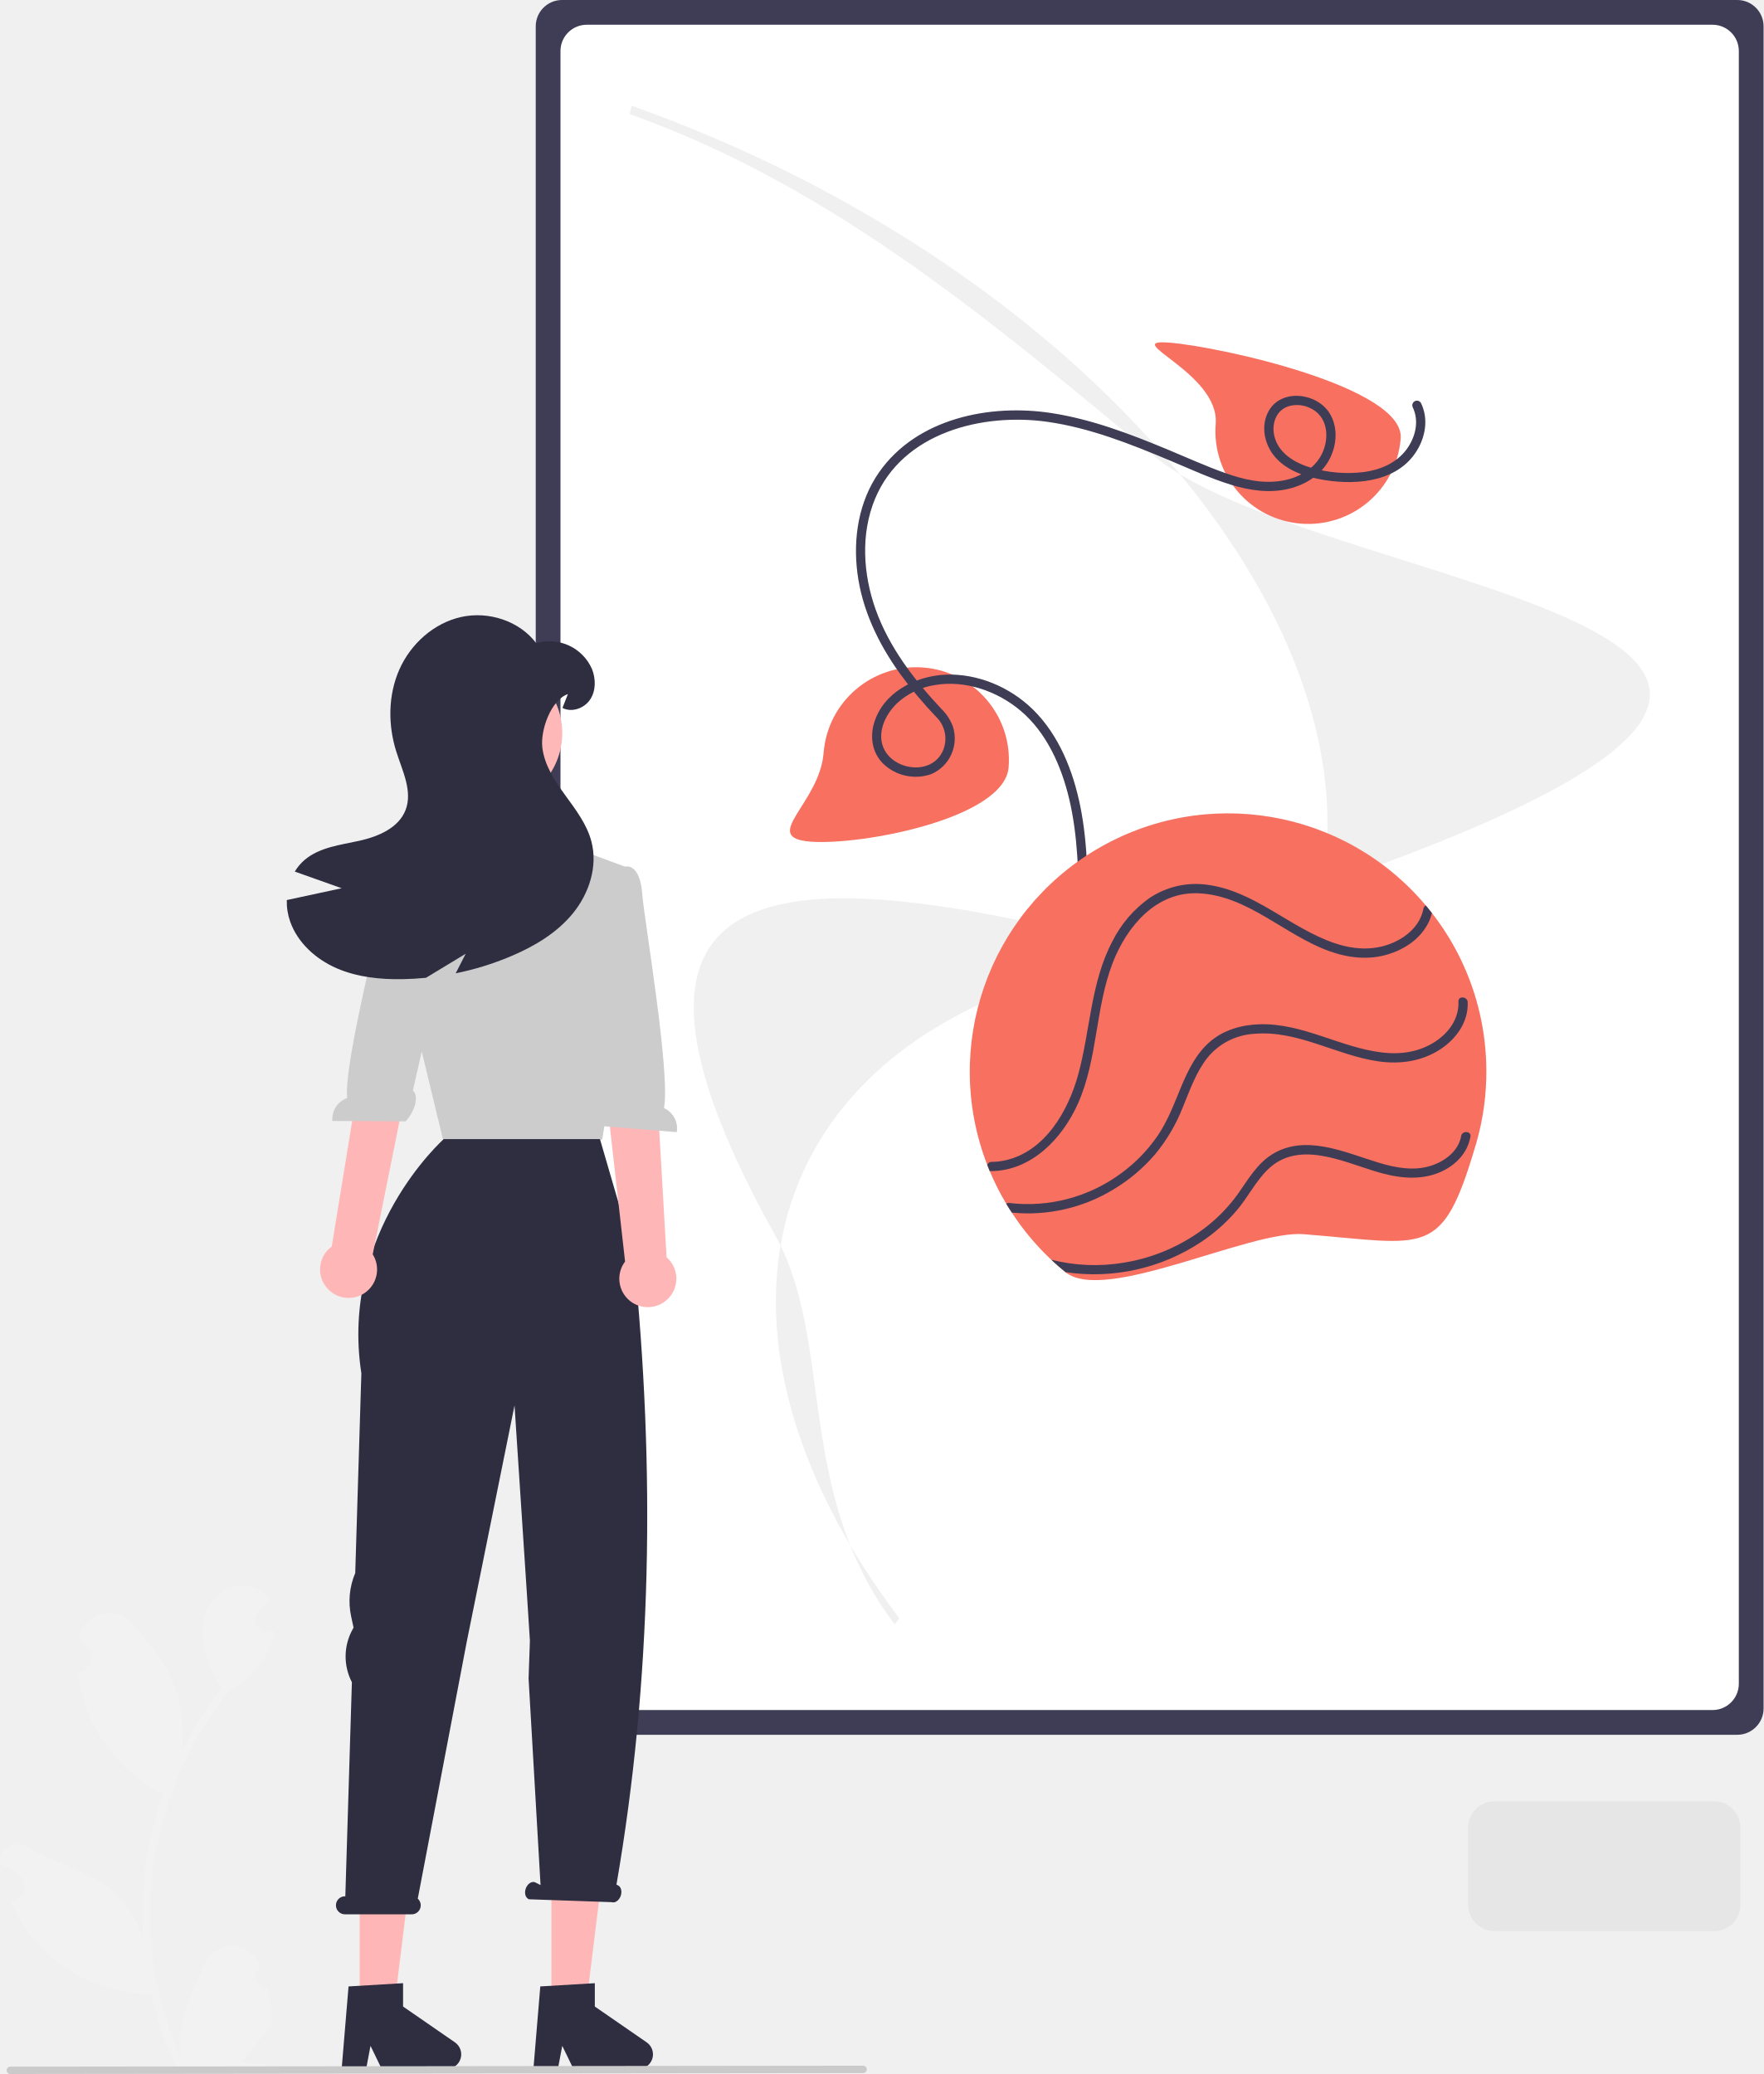
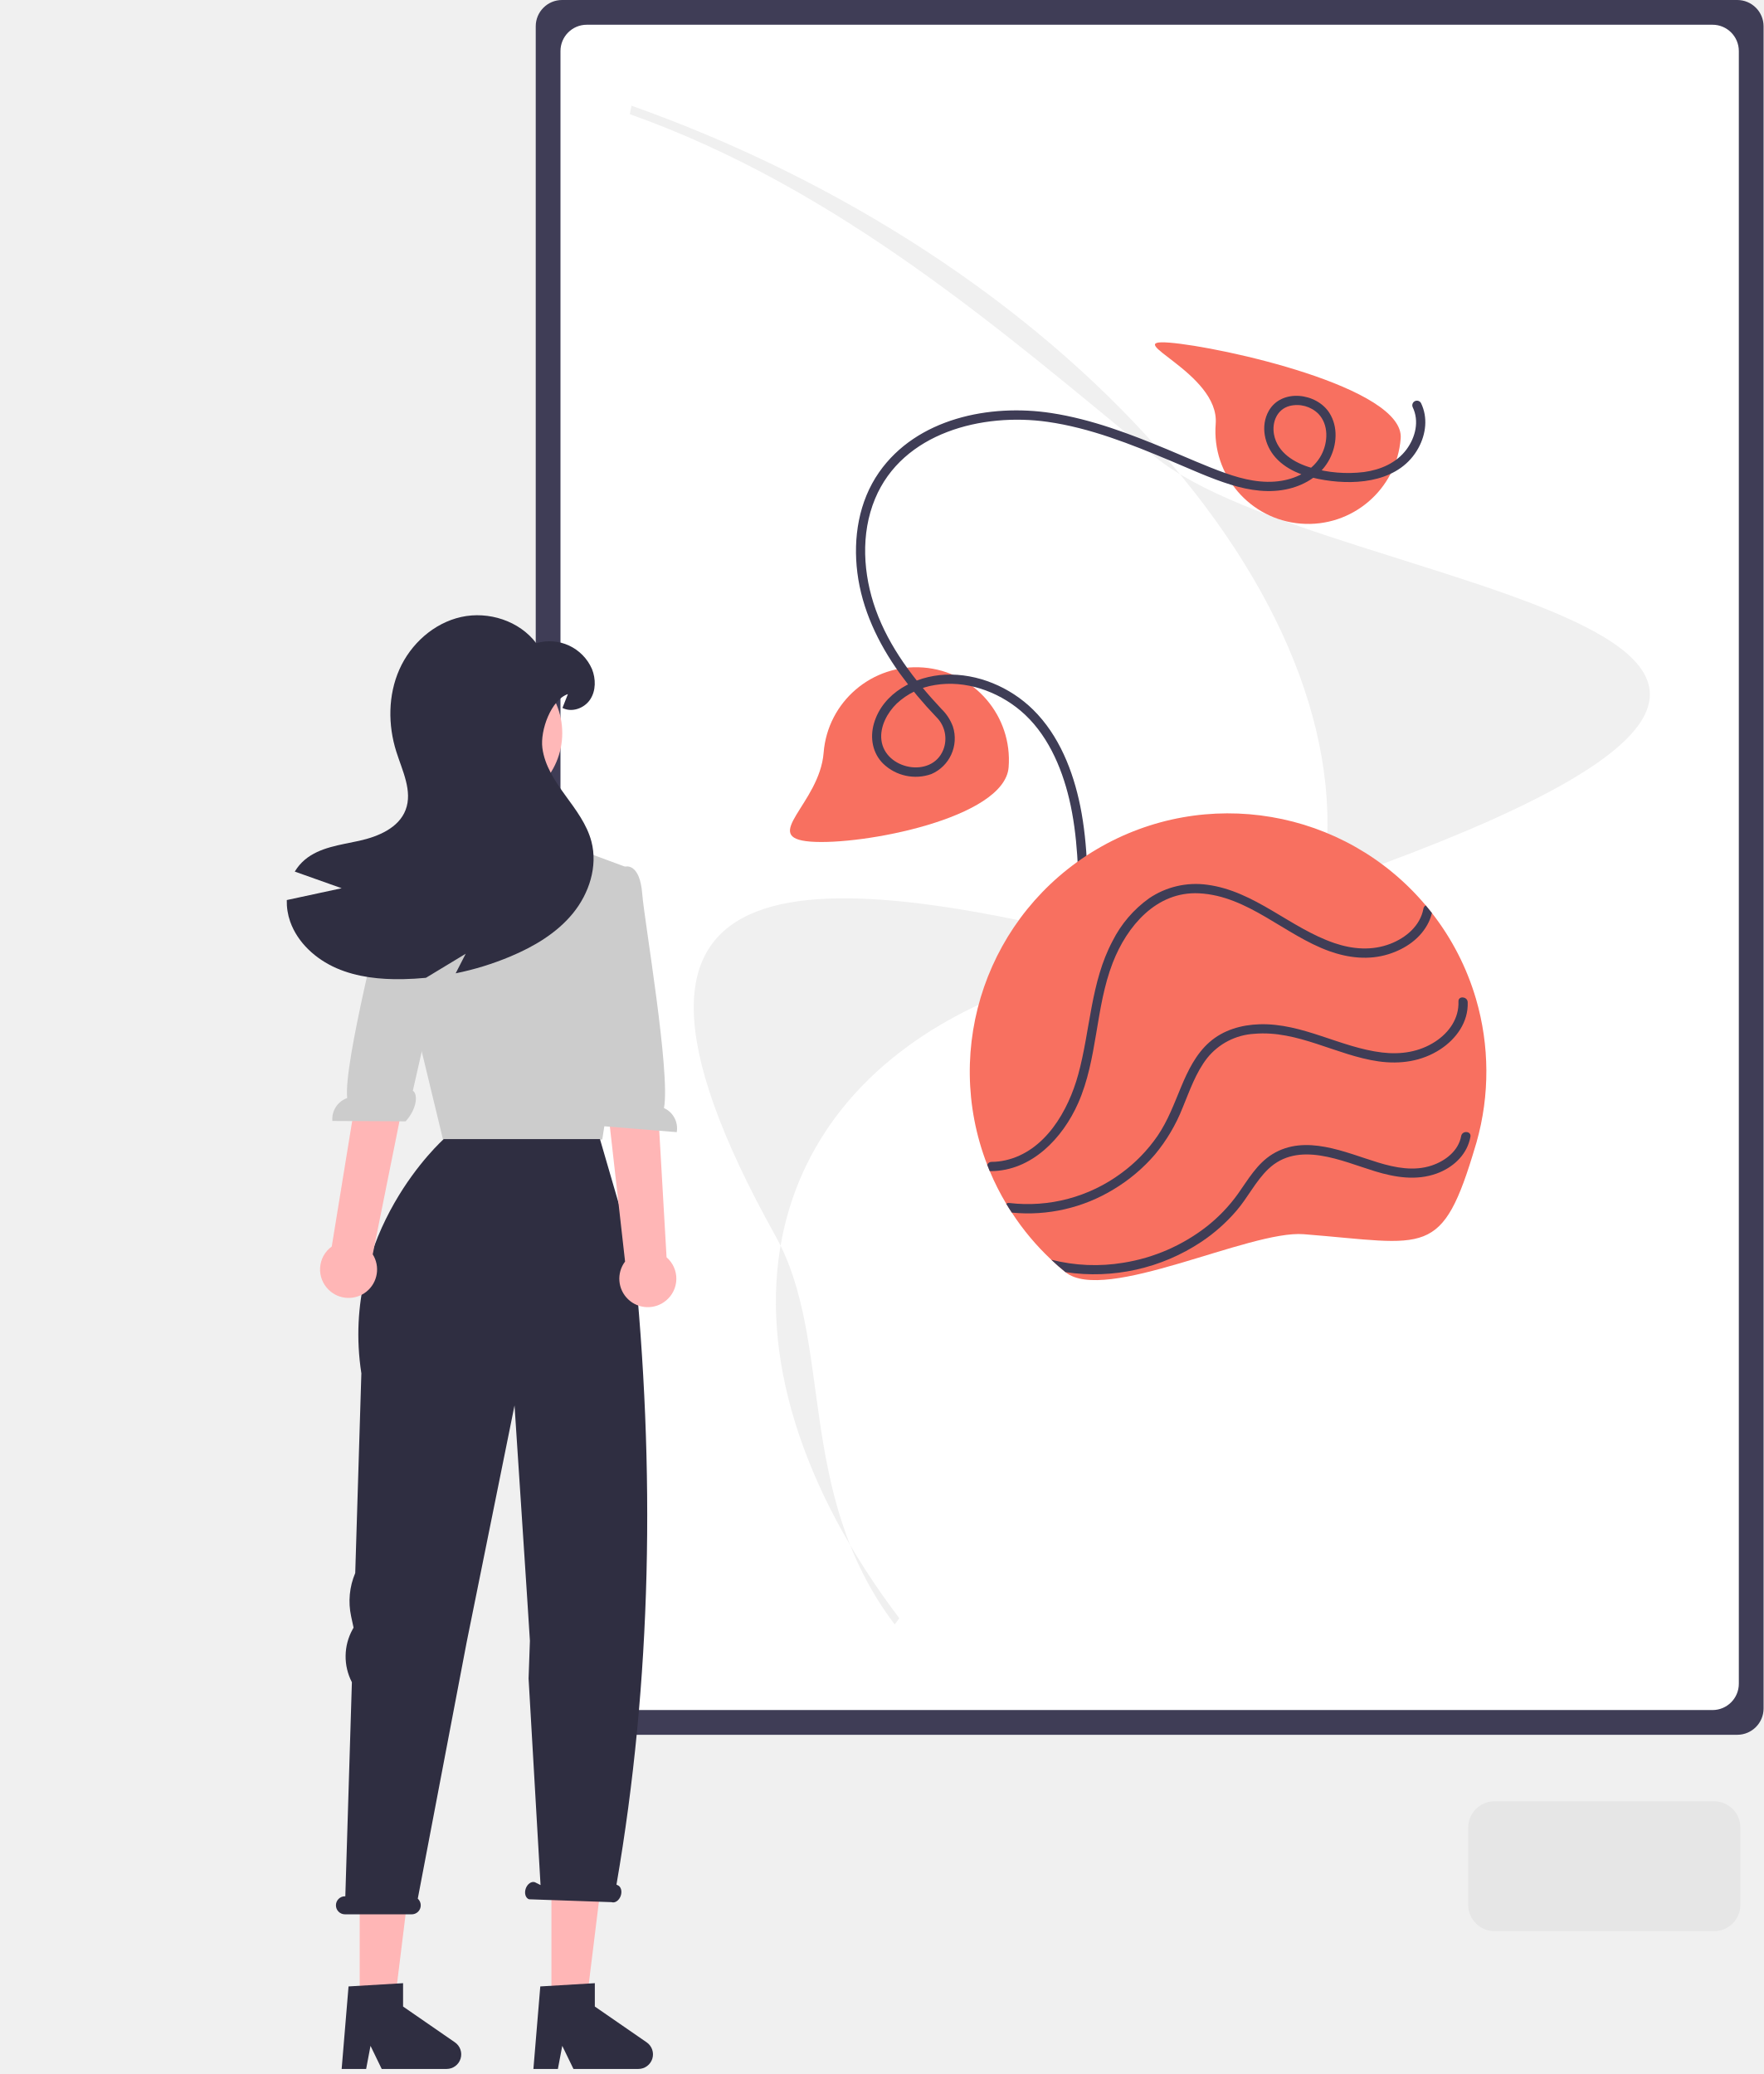
<svg xmlns="http://www.w3.org/2000/svg" data-name="Layer 1" width="570.222" height="670.696" viewBox="0 0 570.222 670.696">
  <path d="M876.611,675.652h-380a8.51,8.51,0,0,1-8.5-8.5v-544a8.509,8.509,0,0,1,8.5-8.5h380a8.51,8.51,0,0,1,8.5,8.5v544A8.51,8.51,0,0,1,876.611,675.652Z" transform="translate(-314.8891 -114.652)" fill="#3f3d56" />
  <path d="M868.611,667.652h-364a8.51,8.51,0,0,1-8.5-8.5v-528a8.509,8.509,0,0,1,8.5-8.5h364a8.51,8.51,0,0,1,8.5,8.5v528A8.51,8.51,0,0,1,868.611,667.652Z" transform="translate(-314.8891 -114.652)" fill="#fff" />
  <path d="M604.178,639.966c-32.38-42.744-19.539-91.529-38.51-125.563C492.962,383.964,582.49,395.981,683.71,421.348l.241,2.814c-64.423,9.942-106.791,43.098-116.242,90.966-7.345,37.201,6.133,80.82,37.95,122.821Z" transform="translate(-314.8891 -114.652)" fill="#f0f0f0" />
  <path d="M675.306,480.887l-.676-2.683c36.144-16.387,33.038-65.195,65.375-76.341,246.334-84.904,3.175-94.479-51.519-139.389-48.91-40.161-102.214-86.854-169.957-110.902l.54-2.738c68.039,24.154,128.69,63.744,170.78,111.478,42.302,47.973,60.839,98.501,52.197,142.275C735.232,437.107,712.153,464.182,675.306,480.887Z" transform="translate(-314.8891 -114.652)" fill="#f0f0f0" />
  <path d="M576.918,386.815c-16.517-1.305,2.973-12.235,4.278-28.752a30,30,0,1,1,59.814,4.725C639.705,379.305,593.435,388.12,576.918,386.815Z" transform="translate(-314.8891 -114.652)" fill="#f87060" />
  <path d="M735.509,283.985a30,30,0,0,1-27.544-32.269c1.305-16.517-31.495-27.566-14.978-26.261s76.097,14.469,74.792,30.986A30,30,0,0,1,735.509,283.985Z" transform="translate(-314.8891 -114.652)" fill="#f87060" />
  <path d="M771.661,246.334c2.177,4.516.893,9.732-1.981,13.631-3.27,4.434-8.471,6.62-13.806,7.343a42.492,42.492,0,0,1-17.071-1.406c-5.34-1.541-10.882-4.845-11.984-10.746-.734-3.933.944-8.131,5.029-9.221a9.836,9.836,0,0,1,9.311,2.526c3.392,3.53,3.134,9.196.978,13.296-2.535,4.822-7.608,7.483-12.824,8.362-6.201,1.044-12.432-.414-18.265-2.489-6.34-2.255-12.491-5.064-18.703-7.643-12.115-5.031-24.49-9.757-37.518-11.761-19.901-3.061-43.52,1.705-55.703,19.153-6.577,9.419-8.44,21.231-7.024,32.468,1.493,11.851,6.693,22.741,13.578,32.384a137.506,137.506,0,0,0,11.916,14.259,9.82,9.82,0,0,1,2.267,10.699c-3.774,9.274-18.864,6.318-19.989-3.241-.511-4.343,1.912-8.817,4.94-11.763a23.284,23.284,0,0,1,12.418-6.016c9.792-1.635,20.142,1.995,27.627,8.301,8.456,7.124,13.216,17.951,15.723,28.49,2.855,11.999,3,24.341,3.272,36.606.278,12.552.755,25.252,4.356,37.367a92.343,92.343,0,0,0,13.379,27.226,96.454,96.454,0,0,0,48.079,35.63,88.352,88.352,0,0,0,14.384,3.37c1.911.283,2.139-2.709.236-2.991-21.274-3.154-40.838-14.673-54.843-30.863a91.476,91.476,0,0,1-16.389-27.319c-4.567-12.038-5.725-24.825-6.098-37.601-.381-13.049-.173-26.215-2.786-39.069-2.309-11.363-6.84-22.87-15.229-31.15-7.397-7.3-17.98-11.817-28.439-11.332-9.732.451-20.138,5.811-23.03,15.74-1.357,4.659-.494,9.661,3.063,13.122a15.13,15.13,0,0,0,15.493,3.274,12.551,12.551,0,0,0,6.969-15.355,15.276,15.276,0,0,0-3.762-5.754c-8.779-9.376-16.836-19.868-21.208-32.077-4.078-11.387-4.914-24.486-.211-35.817,8.903-21.451,34.742-27.896,55.789-24.898,13.774,1.962,26.816,7.177,39.575,12.511,6.515,2.724,12.989,5.751,19.746,7.836,6.05,1.867,12.542,2.804,18.775,1.273,5.44-1.336,10.44-4.499,13.076-9.559,2.394-4.596,2.807-10.429-.04-14.932-4.116-6.51-15.481-7.975-19.622-.663-2.748,4.852-1.398,11.065,2.211,15.089,4.046,4.511,10.105,6.354,15.904,7.284,10.957,1.757,24.45.376,30.312-10.446,2.415-4.459,3.067-9.774.82-14.435a1.501,1.501,0,0,0-2.702,1.305Z" transform="translate(-314.8891 -114.652)" fill="#3f3d56" />
  <path d="M736.416,513.77c-17.515-1.384-64.348,22.583-77.026,12.272q-2.376-1.918-4.597-4.024a82.599,82.599,0,0,1-12.75-15.231c-.628-.942-1.225-1.892-1.801-2.851a84.197,84.197,0,0,1-5.352-10.604c-.269-.663-.536-1.336-.804-2.01a83.506,83.506,0,0,1,141.796-83.874c.679.796,1.337,1.61,1.984,2.444a83.165,83.165,0,0,1,14.248,27.758c-.001.01.009.011.008.021a83.831,83.831,0,0,1,.207,46.27l-.002.02c-.097.333-.193.667-.3 1C781.087,521.984,776.441,516.932,736.416,513.77Z" transform="translate(-314.8891 -114.652)" fill="#f87060" />
  <path d="M635.268,493.371a1.58,1.58,0,0,1-.378-.04c-.269-.663-.536-1.336-.804-2.01a1.5,1.5,0,0,1,1.419-.941,20.496,20.496,0,0,0,4.505-.517c12.828-2.899,20.305-16.031,23.509-27.755,3.932-14.345,3.986-29.759,11.092-43.14a37.888,37.888,0,0,1,11.825-13.822,26.922,26.922,0,0,1,18.754-4.387c15.477,2.045,26.774,13.962,41.142,18.869,5.919,2.022,12.219,2.52,18.139.219,5.029-1.95,9.617-5.801,10.656-11.336a1.453,1.453,0,0,1,.756-1.064c.679.796,1.337,1.61,1.984,2.444a14.578,14.578,0,0,1-1.002,2.9c-2.525,5.298-7.56,8.722-13.042,10.435-6.345,1.976-12.947,1.224-19.122-.989-14.398-5.16-26.241-17.912-42.138-18.706-13.779-.687-23.3,10.638-27.885,22.454-5.669,14.619-4.827,31.006-11.191,45.41C658.478,482.726,648.443,493.319,635.268,493.371Z" transform="translate(-314.8891 -114.652)" fill="#3f3d56" />
  <path d="M642.042,506.786c-.628-.942-1.225-1.892-1.801-2.851a1.248,1.248,0,0,1,1.003-.252,50.765,50.765,0,0,0,36.202-9.649,50.158,50.158,0,0,0,11.727-12.074c3.324-4.873,5.332-10.352,7.585-15.762,2.216-5.322,4.818-10.704,9.225-14.559,4.493-3.928,10.291-5.577,16.163-5.755,13.916-.415,26.051,7.495,39.594,9.126,6.041.728,12.039-.142,17.21-3.516,4.464-2.918,7.714-7.486,7.505-12.969-.078-1.812,2.561-1.694,2.947-.098a1.602,1.602,0,0,1,.044.335c.238,6.379-3.684,11.837-8.845,15.211-5.998,3.93-13.006,4.901-20.02,3.906-13.57-1.935-26.112-10.148-40.153-8.91a21.073,21.073,0,0,0-15.226,7.855c-3.695,4.744-5.647,10.538-7.927,16.035a55.6,55.6,0,0,1-8.961,15.151,54.893,54.893,0,0,1-13.337,11.245A53.18,53.18,0,0,1,642.042,506.786Z" transform="translate(-314.8891 -114.652)" fill="#3f3d56" />
  <path d="M659.39,526.042q-2.376-1.918-4.597-4.024a56.746,56.746,0,0,0,23.376.974,58.902,58.902,0,0,0,26.832-11.663,51.603,51.603,0,0,0,10.202-10.67c3.273-4.607,6.133-9.697,11.068-12.748,10.714-6.617,23.538-.568,34.235,2.684,5.583,1.705,11.581,2.861,17.267.973,4.409-1.467,8.689-4.72,9.56-9.527.34-1.889,3.341-1.662,2.991.236q-.102.534-.235,1.065c-1.375,5.218-5.645,8.983-10.685,10.812-6.577,2.369-13.391,1.259-19.924-.731-10.745-3.276-24.788-10.013-34.511-.72-4.101,3.919-6.617,9.228-10.316,13.51a55.759,55.759,0,0,1-11.314,10.02A62.586,62.586,0,0,1,659.39,526.042Z" transform="translate(-314.8891 -114.652)" fill="#3f3d56" />
  <path d="M869.111,739.152h-71a8.51,8.51,0,0,1-8.5-8.5v-25a8.509,8.509,0,0,1,8.5-8.5h71a8.51,8.51,0,0,1,8.5,8.5v25A8.51,8.51,0,0,1,869.111,739.152Z" transform="translate(-314.8891 -114.652)" fill="#e6e6e6" />
  <polygon points="142.482 334.364 144.356 351.746 143.253 374.538 193.738 368.54 198.482 334.364 192.438 334.424 142.482 334.364" fill="#ffb6b6" />
  <path d="M517.611,395.152l-15.608-5.773-6.67-9.686-23.993-2.399-14.799,9.481-12.407,6.318.213,32.988L458.611,485.152l51-2,6.713-42.123s15.595-20.946-1.2-32.942Z" transform="translate(-314.8891 -114.652)" fill="#ccc" />
  <polygon points="116.296 649.938 127.334 649.938 132.586 607.364 116.296 607.364 116.296 649.938" fill="#ffb6b6" />
  <path d="M427.583,757.03l17.634-1.053v7.555l16.765,11.579a4.719,4.719,0,0,1-2.682,8.603H438.306l-3.619-7.473-1.413,7.473h-7.916Z" transform="translate(-314.8891 -114.652)" fill="#2f2e41" />
  <polygon points="178.296 649.938 189.334 649.938 194.586 607.364 178.296 607.364 178.296 649.938" fill="#ffb6b6" />
  <path d="M489.583,757.03l17.634-1.053v7.555l16.765,11.579a4.719,4.719,0,0,1-2.682,8.603H500.306l-3.619-7.473-1.413,7.473h-7.916Z" transform="translate(-314.8891 -114.652)" fill="#2f2e41" />
  <path d="M426.423,727.876h.12l2.123-69.223a18.101,18.101,0,0,1,.237-17.105l.304-.55-.788-3.653a23.267,23.267,0,0,1,1.33-14.003l1.98-64.573c-7.075-45.851,26.642-75.754,26.642-75.754H508.879l10.844,37.256c7.169,69.841,5.868,137.898-5.508,203.834l.31.157c1.117.385,1.596,1.932,1.07,3.455s-1.857,2.445-2.974,2.059l-26.674-.928c-1.117-.385-1.596-1.932-1.07-3.455.526-1.523,1.857-2.445,2.974-2.059l1.814.917-3.868-66.798.429-12.201-.884-13.842-4.089-62.261-15.476,76.563L449.969,728.647a2.908,2.908,0,0,1-1.961,5.064H426.423a2.917,2.917,0,0,1,0-5.834Z" transform="translate(-314.8891 -114.652)" fill="#2f2e41" />
  <path d="M421.172,531.76a9.157,9.157,0,0,1,.982-14.007l13.457-82.601,15.783,5.553-15.993,79.57a9.207,9.207,0,0,1-14.229,11.485Z" transform="translate(-314.8891 -114.652)" fill="#ffb6b6" />
  <path d="M446.256,393.019s-4.527-1.706-6.17,8.411c-1.315,8.099-14.156,56.988-12.942,68.316a7.194,7.194,0,0,0-4.789,7.406l23.678.121c3.626-3.954,4.096-8.725,2.345-9.898l3.276-14.454L467.082,406.289l-17.532-12.095Z" transform="translate(-314.8891 -114.652)" fill="#ccc" />
  <path d="M530.184,535.277a9.157,9.157,0,0,0,.227-14.04l-4.8-83.085-17.701,3.806,9.086,80.651a9.207,9.207,0,0,0,13.188,12.667Z" transform="translate(-314.8891 -114.652)" fill="#ffb6b6" />
  <path d="M517.131,394.892s4.657-1.31,5.423,8.911c.613,8.183,9.2,57.995,7.015,69.176a7.194,7.194,0,0,1,4.134,7.791l-23.601-1.917c-3.272-4.252-3.33-9.045-1.485-10.063l-2.02-14.682L495.241,406.32l18.508-10.541Z" transform="translate(-314.8891 -114.652)" fill="#ccc" />
  <circle cx="157.92" cy="237.062" r="23.876" fill="#ffb8b8" />
  <path d="M425.358,401.891q-7.579-2.686-15.157-5.382a15.258,15.258,0,0,1,3.281-3.862c4.81-4.017,11.45-4.743,17.558-6.098,6.117-1.355,12.757-4.133,14.993-9.979,2.323-6.078-1.045-12.641-3.001-18.836-2.739-8.643-2.681-18.294.987-26.579,3.668-8.285,11.121-15.003,19.968-16.977,8.847-1.965,18.845,1.239,24.285,8.479a14.974,14.974,0,0,1,18.022,8.343c1.268,3.175,1.307,6.998-.581,9.853s-5.924,4.317-8.963,2.73l1.762-4.472c-5.449,1.849-8.992,11.702-8.256,17.413.726,5.701,4.056,10.695,7.434,15.351,3.378,4.656,6.979,9.36,8.43,14.925,2.091,8.005-.736,16.755-5.962,23.172-5.227,6.417-12.592,10.773-20.22,13.977a93.731,93.731,0,0,1-17.713,5.459c1.084-2.11,2.158-4.22,3.242-6.33l-12.863,7.782c-2.488.242-4.994.387-7.501.436-7.298.126-14.741-.639-21.42-3.552-6.688-2.923-12.563-8.218-14.983-15.099a19.569,19.569,0,0,1-1.084-6.93Q416.488,403.798,425.358,401.891Z" transform="translate(-314.8891 -114.652)" fill="#2f2e41" />
-   <path d="M401.28,757.415a3.613,3.613,0,0,1-2.619-6.263c.091-.362.156-.622.248-.984q-.049-.118-.098-.236a9.703,9.703,0,0,0-17.898.067c-2.927,7.051-6.654,14.113-7.572,21.568a28.705,28.705,0,0,0,.504,9.872,115.086,115.086,0,0,1-10.469-47.799,111.08,111.08,0,0,1,.689-12.392q.571-5.06,1.584-10.047a116.419,116.419,0,0,1,23.087-49.342,30.983,30.983,0,0,0,12.886-13.369,23.634,23.634,0,0,0,2.149-6.458c-.627.082-1.265.134-1.892.175-.195.01-.401.021-.597.031l-.074.003a3.58,3.58,0,0,1-2.94-5.832q.406-.5.813-.999c.411-.514.833-1.018,1.244-1.532a1.782,1.782,0,0,0,.134-.154c.473-.586.946-1.162,1.419-1.748a10.352,10.352,0,0,0-3.394-3.28c-4.741-2.777-11.281-.854-14.706,3.435-3.435,4.288-4.083,10.304-2.89,15.662a41.485,41.485,0,0,0,5.738,12.793c-.257.329-.525.648-.782.977a117.171,117.171,0,0,0-12.23,19.375,48.709,48.709,0,0,0-2.908-22.624c-2.783-6.715-8.001-12.37-12.595-18.175-5.519-6.973-16.835-3.93-17.807,4.909q-.014.128-.028.257,1.024.577,2.004,1.226a4.901,4.901,0,0,1-1.976,8.919l-.1.015a48.766,48.766,0,0,0,1.285,7.291,50.21,50.21,0,0,0,25,31.468c.401.206.792.411,1.193.607a119.597,119.597,0,0,0-6.438,30.296,113.434,113.434,0,0,0,.082,18.315l-.031-.216A29.974,29.974,0,0,0,351.065,725.916c-7.874-6.469-18.999-8.851-27.494-14.05a5.625,5.625,0,0,0-8.616,5.473q.017.114.035.227a32.924,32.924,0,0,1,3.692,1.779q1.024.578,2.004,1.226a4.901,4.901,0,0,1-1.976,8.919l-.1.015c-.072.01-.134.021-.206.031a48.808,48.808,0,0,0,8.978,14.058,50.254,50.254,0,0,0,36.446,15.991h.01a119.562,119.562,0,0,0,8.032,23.447h28.692c.103-.319.195-.648.288-.967a32.599,32.599,0,0,1-7.939-.473c2.129-2.612,4.257-5.245,6.386-7.857a1.784,1.784,0,0,0,.134-.154c1.08-1.337,2.17-2.663,3.25-4l.001-.002a47.751,47.751,0,0,0-1.399-12.164Z" transform="translate(-314.8891 -114.652)" fill="#f2f2f2" />
-   <path d="M593.993,785.041l-275.75.307a1.191,1.191,0,1,1,0-2.381l275.75-.307a1.191,1.191,0,0,1,0,2.381Z" transform="translate(-314.8891 -114.652)" fill="#cacaca" />
+   <path d="M401.28,757.415a3.613,3.613,0,0,1-2.619-6.263c.091-.362.156-.622.248-.984q-.049-.118-.098-.236a9.703,9.703,0,0,0-17.898.067c-2.927,7.051-6.654,14.113-7.572,21.568a28.705,28.705,0,0,0,.504,9.872,115.086,115.086,0,0,1-10.469-47.799,111.08,111.08,0,0,1,.689-12.392q.571-5.06,1.584-10.047a116.419,116.419,0,0,1,23.087-49.342,30.983,30.983,0,0,0,12.886-13.369,23.634,23.634,0,0,0,2.149-6.458c-.627.082-1.265.134-1.892.175-.195.01-.401.021-.597.031l-.074.003a3.58,3.58,0,0,1-2.94-5.832q.406-.5.813-.999c.411-.514.833-1.018,1.244-1.532a1.782,1.782,0,0,0,.134-.154c.473-.586.946-1.162,1.419-1.748a10.352,10.352,0,0,0-3.394-3.28c-4.741-2.777-11.281-.854-14.706,3.435-3.435,4.288-4.083,10.304-2.89,15.662a41.485,41.485,0,0,0,5.738,12.793c-.257.329-.525.648-.782.977a117.171,117.171,0,0,0-12.23,19.375,48.709,48.709,0,0,0-2.908-22.624c-2.783-6.715-8.001-12.37-12.595-18.175-5.519-6.973-16.835-3.93-17.807,4.909q-.014.128-.028.257,1.024.577,2.004,1.226a4.901,4.901,0,0,1-1.976,8.919l-.1.015a48.766,48.766,0,0,0,1.285,7.291,50.21,50.21,0,0,0,25,31.468c.401.206.792.411,1.193.607a119.597,119.597,0,0,0-6.438,30.296,113.434,113.434,0,0,0,.082,18.315l-.031-.216A29.974,29.974,0,0,0,351.065,725.916c-7.874-6.469-18.999-8.851-27.494-14.05a5.625,5.625,0,0,0-8.616,5.473q.017.114.035.227a32.924,32.924,0,0,1,3.692,1.779q1.024.578,2.004,1.226a4.901,4.901,0,0,1-1.976,8.919l-.1.015c-.072.01-.134.021-.206.031a48.808,48.808,0,0,0,8.978,14.058,50.254,50.254,0,0,0,36.446,15.991h.01a119.562,119.562,0,0,0,8.032,23.447h28.692c.103-.319.195-.648.288-.967a32.599,32.599,0,0,1-7.939-.473c2.129-2.612,4.257-5.245,6.386-7.857a1.784,1.784,0,0,0,.134-.154c1.08-1.337,2.17-2.663,3.25-4l.001-.002a47.751,47.751,0,0,0-1.399-12.164Z" transform="translate(-314.8891 -114.652)" fill="#0000" />
+   <path d="M593.993,785.041l-275.75.307a1.191,1.191,0,1,1,0-2.381l275.75-.307a1.191,1.191,0,0,1,0,2.381Z" transform="translate(-314.8891 -114.652)" fill="#0000" />
</svg>
